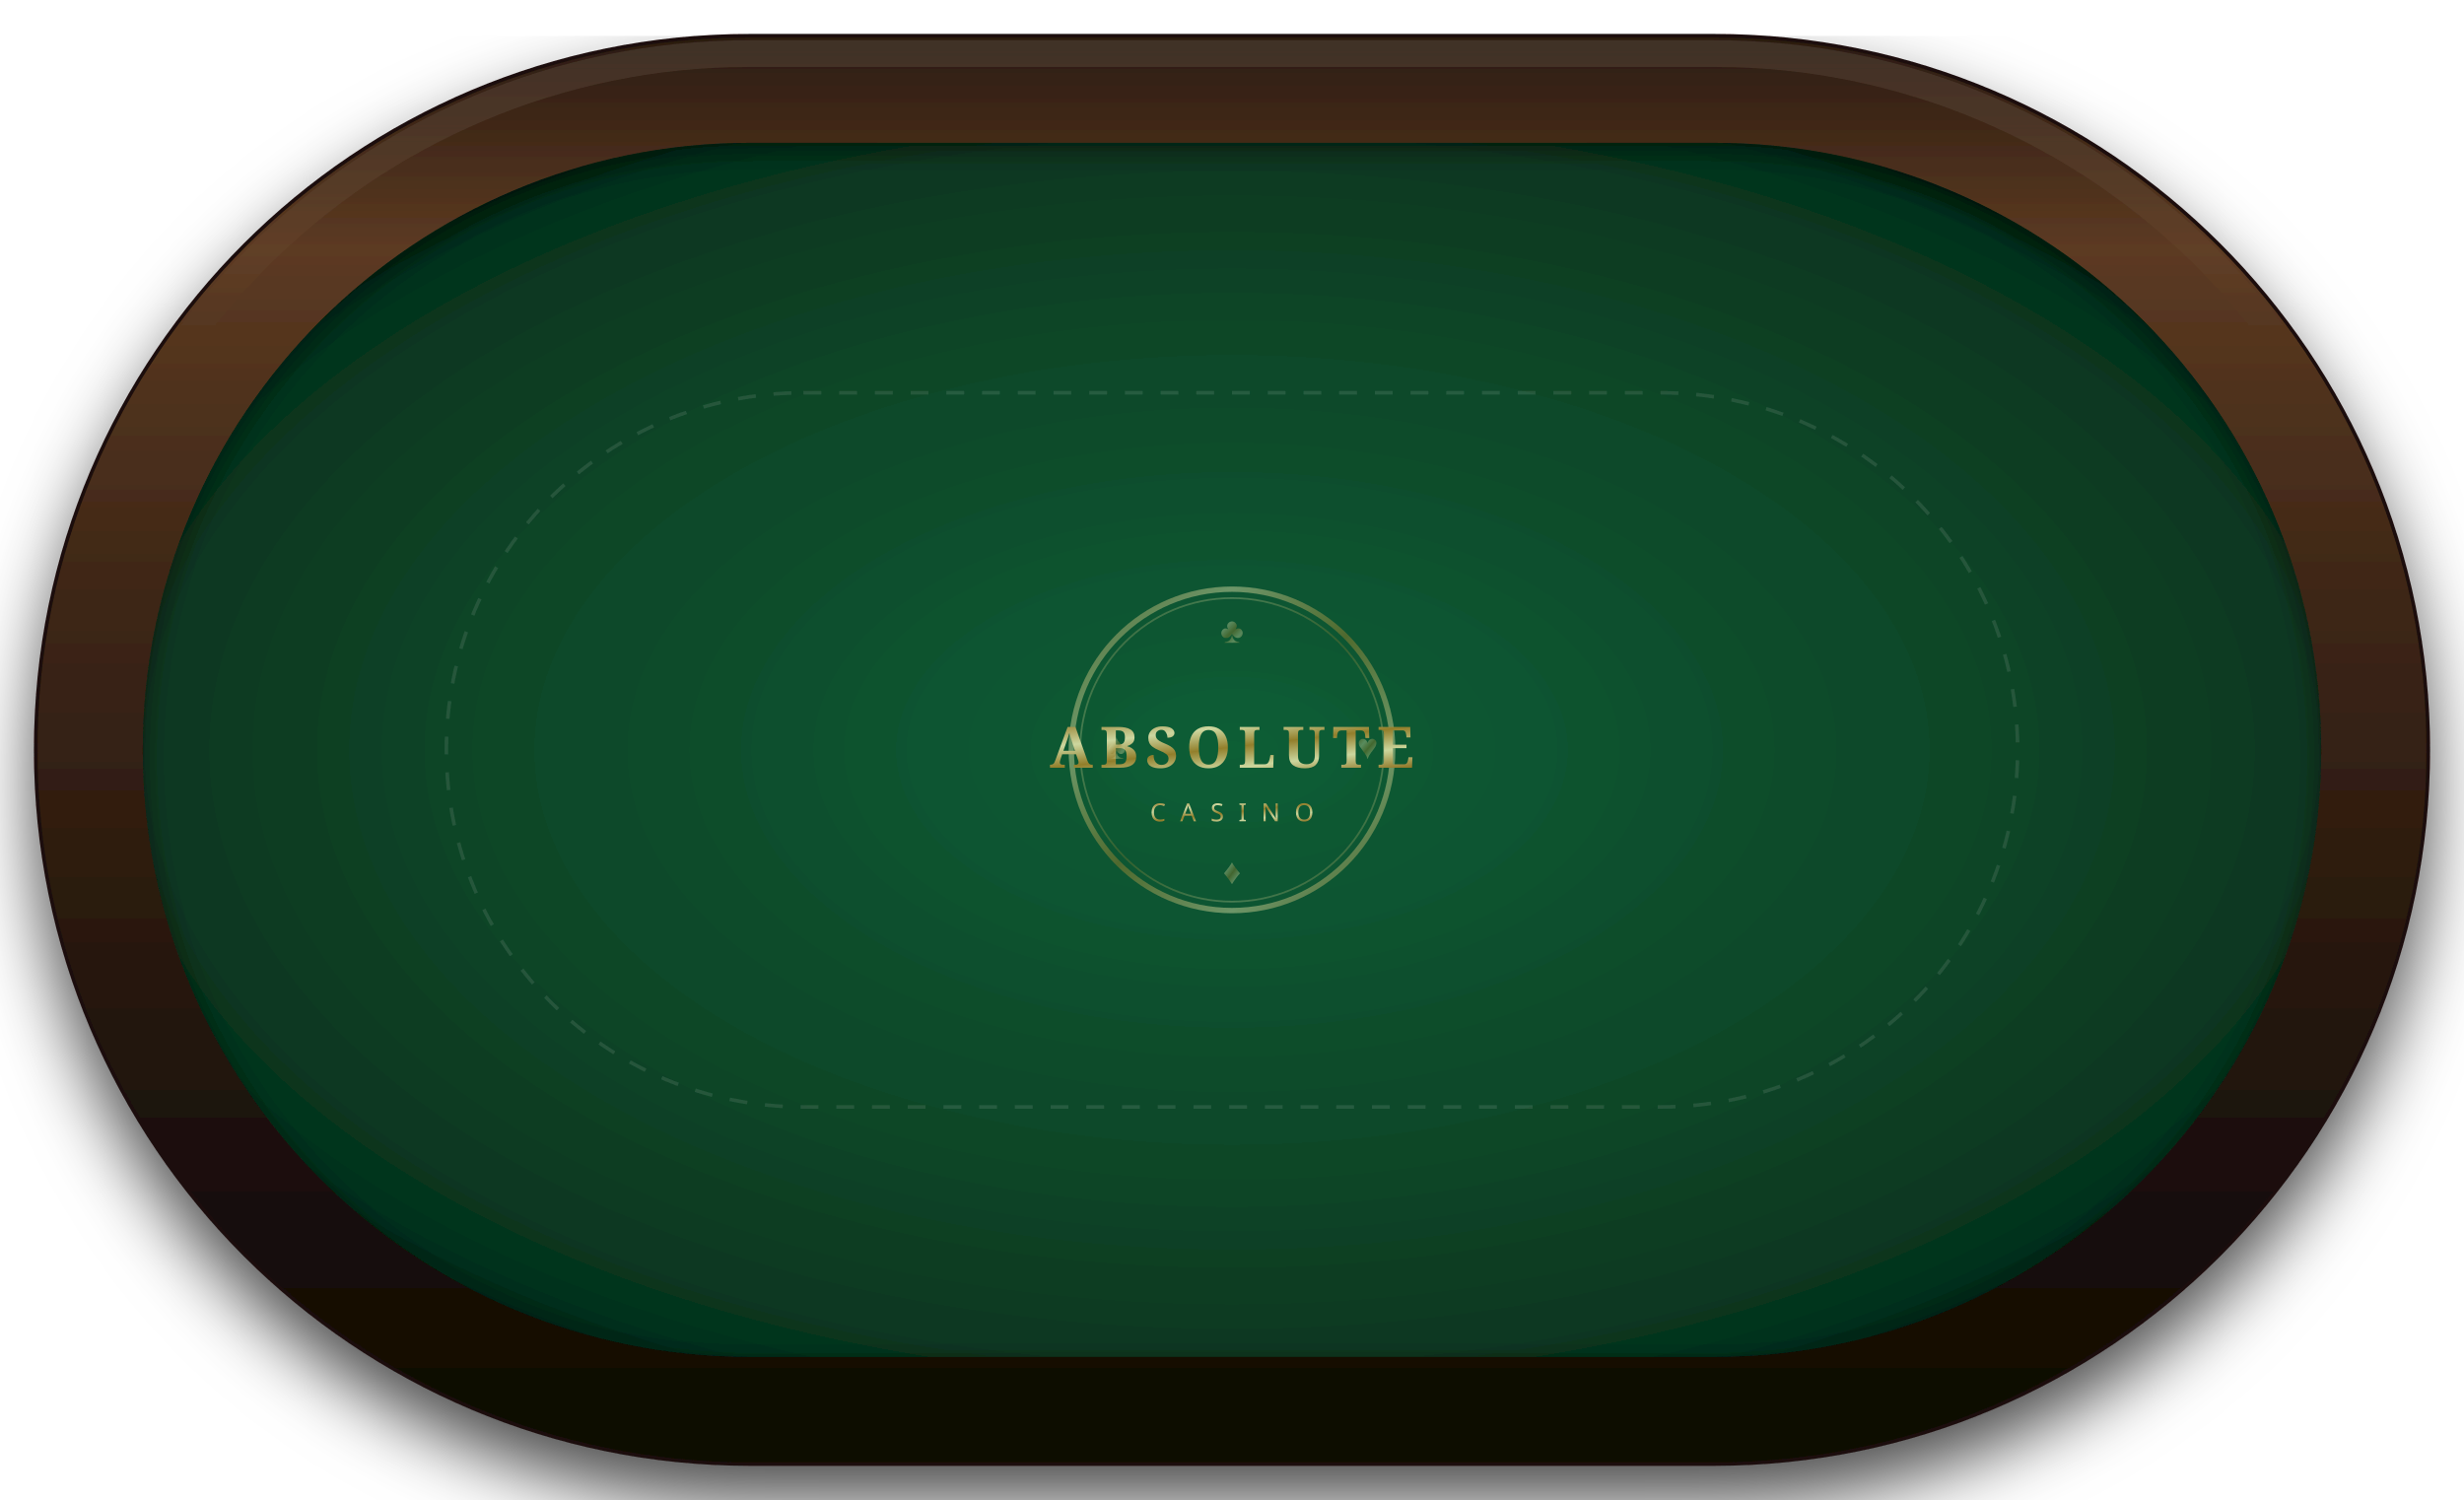
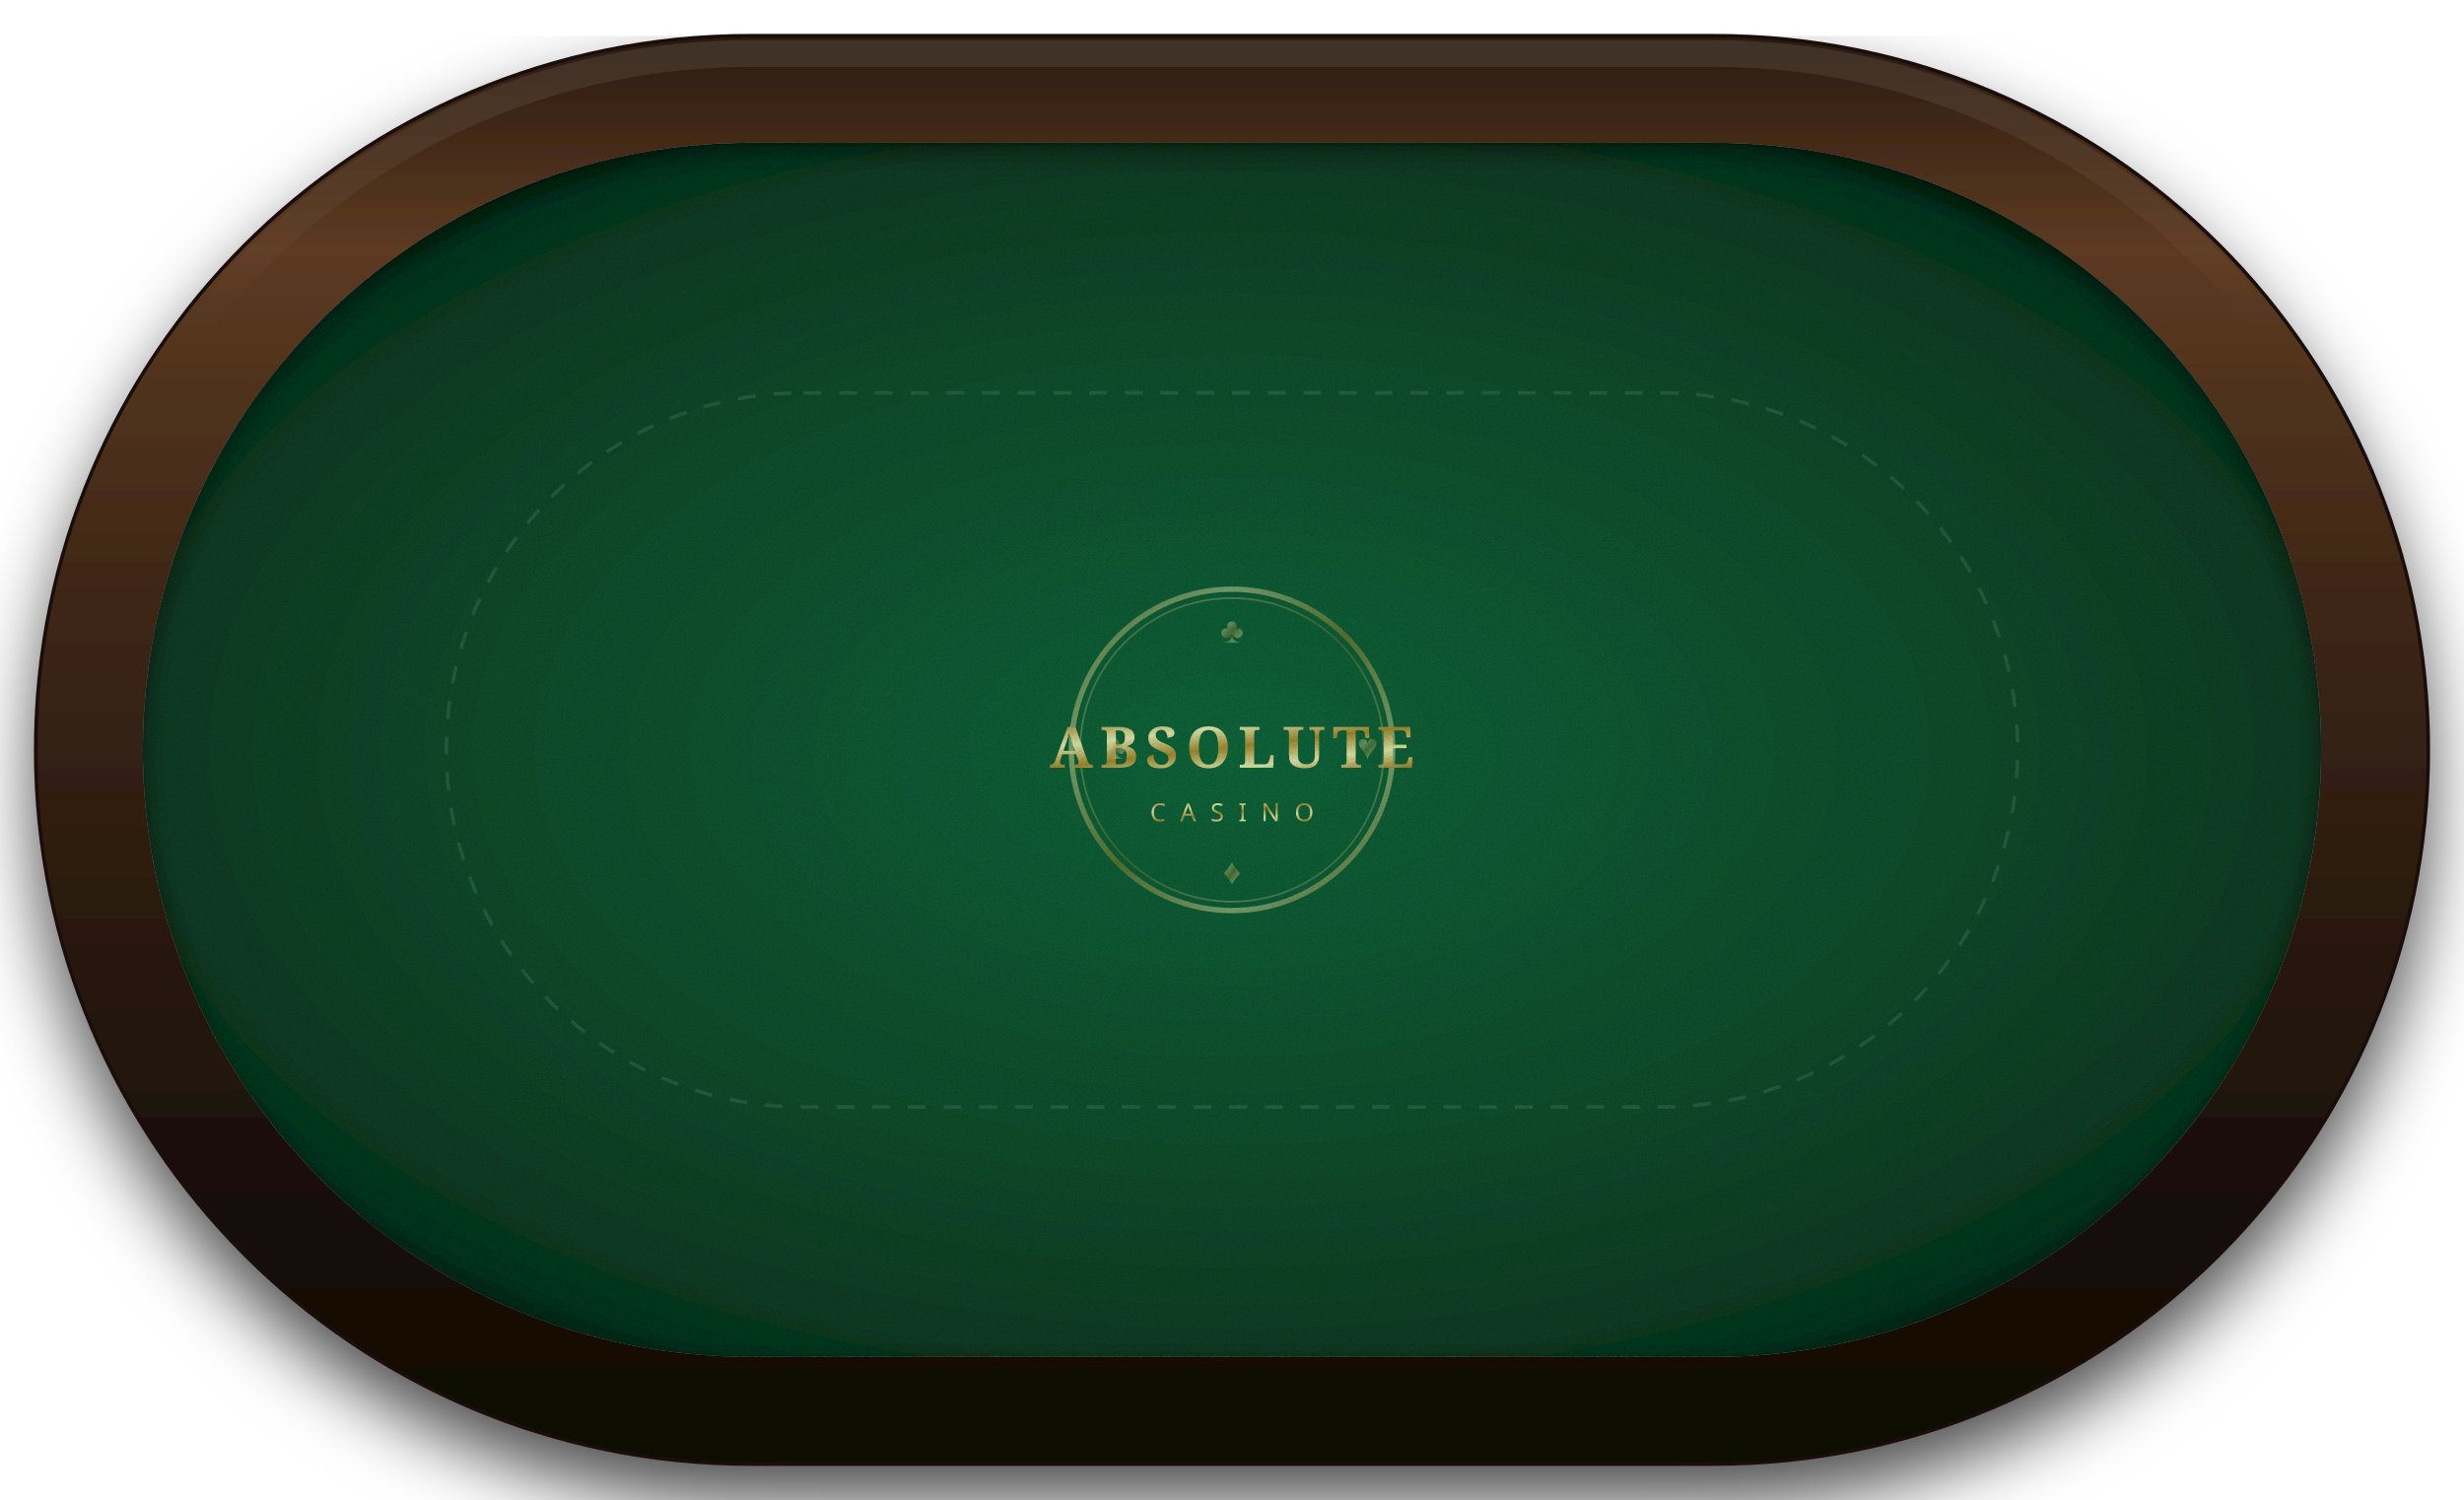
<svg xmlns="http://www.w3.org/2000/svg" viewBox="0 0 2760 1680" width="2760" height="1680">
  <defs>
    <linearGradient id="railGradient" x1="0%" y1="0%" x2="0%" y2="100%">
      <stop offset="0%" stop-color="#2a1a10" />
      <stop offset="15%" stop-color="#5c3a22" />
      <stop offset="40%" stop-color="#3d2616" />
      <stop offset="80%" stop-color="#1a0f08" />
      <stop offset="100%" stop-color="#0d0704" />
    </linearGradient>
    <linearGradient id="railHighlight" x1="0%" y1="0%" x2="0%" y2="100%">
      <stop offset="0%" stop-color="rgba(255,255,255,0.15)" />
      <stop offset="20%" stop-color="rgba(255,255,255,0)" />
    </linearGradient>
    <radialGradient id="feltGradient" cx="50%" cy="50%" r="60%" fx="50%" fy="50%">
      <stop offset="0%" stop-color="#0f5e36" />
      <stop offset="60%" stop-color="#0a4527" />
      <stop offset="90%" stop-color="#06331e" />
      <stop offset="100%" stop-color="#021a0d" />
    </radialGradient>
    <linearGradient id="goldGradient" x1="0%" y1="0%" x2="100%" y2="100%">
      <stop offset="0%" stop-color="#bf953f" />
      <stop offset="25%" stop-color="#fcf6ba" />
      <stop offset="50%" stop-color="#b38728" />
      <stop offset="75%" stop-color="#fbf5b7" />
      <stop offset="100%" stop-color="#aa771c" />
    </linearGradient>
-     <filter id="innerShadow" x="-50%" y="-50%" width="200%" height="200%">
+     <filter id="feltFilter" x="-20%" y="-20%" width="140%" height="140%">
+       <feTurbulence type="fractalNoise" baseFrequency="0.5" numOctaves="3" stitchTiles="stitch" result="rawNoise" />
+       <feColorMatrix type="matrix" values="1 0 0 0 0  0 1 0 0 0  0 0 1 0 0  0 0 0 0.6 0" in="rawNoise" result="strongNoise" />
+       <feComposite operator="in" in="strongNoise" in2="SourceAlpha" result="clippedNoise" />
+       <feBlend mode="overlay" in="clippedNoise" in2="SourceGraphic" result="texturedFelt" />
      <feComponentTransfer in="SourceAlpha">
        <feFuncA type="table" tableValues="1 0" />
      </feComponentTransfer>
      <feGaussianBlur stdDeviation="16" />
      <feOffset dx="0" dy="8" result="offsetblur" />
-       <feFlood flood-color="rgba(0,0,0,0.8)" result="color" />
-       <feComposite in2="offsetblur" operator="in" />
-       <feComposite in2="SourceAlpha" operator="in" />
+       <feFlood flood-color="rgba(0,0,0,0.8)" result="shadowColor" />
+       <feComposite in="shadowColor" in2="offsetblur" operator="in" result="innerShadow" />
+       <feComposite in="innerShadow" in2="SourceAlpha" operator="in" result="finalShadow" />
      <feMerge>
-         <feMergeNode in="SourceGraphic" />
-         <feMergeNode />
+         <feMergeNode in="texturedFelt" />
+         <feMergeNode in="finalShadow" />
      </feMerge>
    </filter>
    <filter id="tableShadow" x="-50%" y="-50%" width="200%" height="200%">
      <feGaussianBlur in="SourceAlpha" stdDeviation="40" />
      <feOffset dx="0" dy="40" result="offsetblur" />
      <feComponentTransfer>
        <feFuncA type="linear" slope="0.7" />
      </feComponentTransfer>
      <feMerge>
        <feMergeNode />
        <feMergeNode in="SourceGraphic" />
      </feMerge>
    </filter>
  </defs>
  <g filter="url(#tableShadow)">
    <rect x="40" y="40" width="2680" height="1600" rx="800" ry="800" fill="url(#railGradient)" stroke="#1a0f08" stroke-width="4" />
    <rect x="60" y="60" width="2640" height="1560" rx="780" ry="780" fill="none" stroke="url(#railHighlight)" stroke-width="30" opacity="0.6" />
-     <rect x="160" y="160" width="2440" height="1360" rx="680" ry="680" fill="url(#feltGradient)" filter="url(#innerShadow)" />
-     <rect x="500" y="440" width="1760" height="800" rx="400" ry="400" fill="none" stroke="rgba(255,255,255,0.1)" stroke-width="4" stroke-dasharray="20,20" />
-     <g opacity="0.8" transform="translate(1380, 840)">
-       <circle cx="0" cy="0" r="180" fill="none" stroke="url(#goldGradient)" stroke-width="6" opacity="0.5" />
-       <circle cx="0" cy="0" r="170" fill="none" stroke="url(#goldGradient)" stroke-width="2" opacity="0.3" />
-       <text x="0" y="20" text-anchor="middle" fill="url(#goldGradient)" font-family="serif" font-size="64" font-weight="bold" letter-spacing="8" style="text-shadow: 0px 4px 8px rgba(0,0,0,0.5);">ABSOLUTE</text>
-       <text x="0" y="80" text-anchor="middle" fill="url(#goldGradient)" font-family="sans-serif" font-size="28" letter-spacing="16" font-weight="300" style="text-shadow: 0px 4px 8px rgba(0,0,0,0.5);">CASINO</text>
-       <path d="M -100 -50 L 100 -50" stroke="url(#goldGradient)" stroke-width="2" opacity="0.6" />
-       <path d="M -100 110 L 100 110" stroke="url(#goldGradient)" stroke-width="2" opacity="0.6" />
-       <text x="-140" y="10" fill="url(#goldGradient)" font-size="40" opacity="0.4">♠</text>
-       <text x="140" y="10" fill="url(#goldGradient)" font-size="40" opacity="0.4">♥</text>
-       <text x="0" y="-120" text-anchor="middle" fill="url(#goldGradient)" font-size="40" opacity="0.4">♣</text>
-       <text x="0" y="150" text-anchor="middle" fill="url(#goldGradient)" font-size="40" opacity="0.4">♦</text>
+     <g filter="url(#feltFilter)">
+       <rect x="160" y="160" width="2440" height="1360" rx="680" ry="680" fill="url(#feltGradient)" />
+       <rect x="500" y="440" width="1760" height="800" rx="400" ry="400" fill="none" stroke="rgba(255,255,255,0.1)" stroke-width="4" stroke-dasharray="20,20" />
+       <g opacity="0.8" transform="translate(1380, 840)">
+         <circle cx="0" cy="0" r="180" fill="none" stroke="url(#goldGradient)" stroke-width="6" opacity="0.5" />
+         <circle cx="0" cy="0" r="170" fill="none" stroke="url(#goldGradient)" stroke-width="2" opacity="0.3" />
+         <text x="0" y="20" text-anchor="middle" fill="url(#goldGradient)" font-family="serif" font-size="64" font-weight="bold" letter-spacing="8" style="text-shadow: 0px 4px 8px rgba(0,0,0,0.5);">ABSOLUTE</text>
+         <text x="0" y="80" text-anchor="middle" fill="url(#goldGradient)" font-family="sans-serif" font-size="28" letter-spacing="16" font-weight="300" style="text-shadow: 0px 4px 8px rgba(0,0,0,0.5);">CASINO</text>
+         <path d="M -100 -50 L 100 -50" stroke="url(#goldGradient)" stroke-width="2" opacity="0.6" />
+         <path d="M -100 110 L 100 110" stroke="url(#goldGradient)" stroke-width="2" opacity="0.6" />
+         <text x="-140" y="10" fill="url(#goldGradient)" font-size="40" opacity="0.4">♠</text>
+         <text x="140" y="10" fill="url(#goldGradient)" font-size="40" opacity="0.4">♥</text>
+         <text x="0" y="-120" text-anchor="middle" fill="url(#goldGradient)" font-size="40" opacity="0.4">♣</text>
+         <text x="0" y="150" text-anchor="middle" fill="url(#goldGradient)" font-size="40" opacity="0.4">♦</text>
+       </g>
    </g>
  </g>
</svg>
